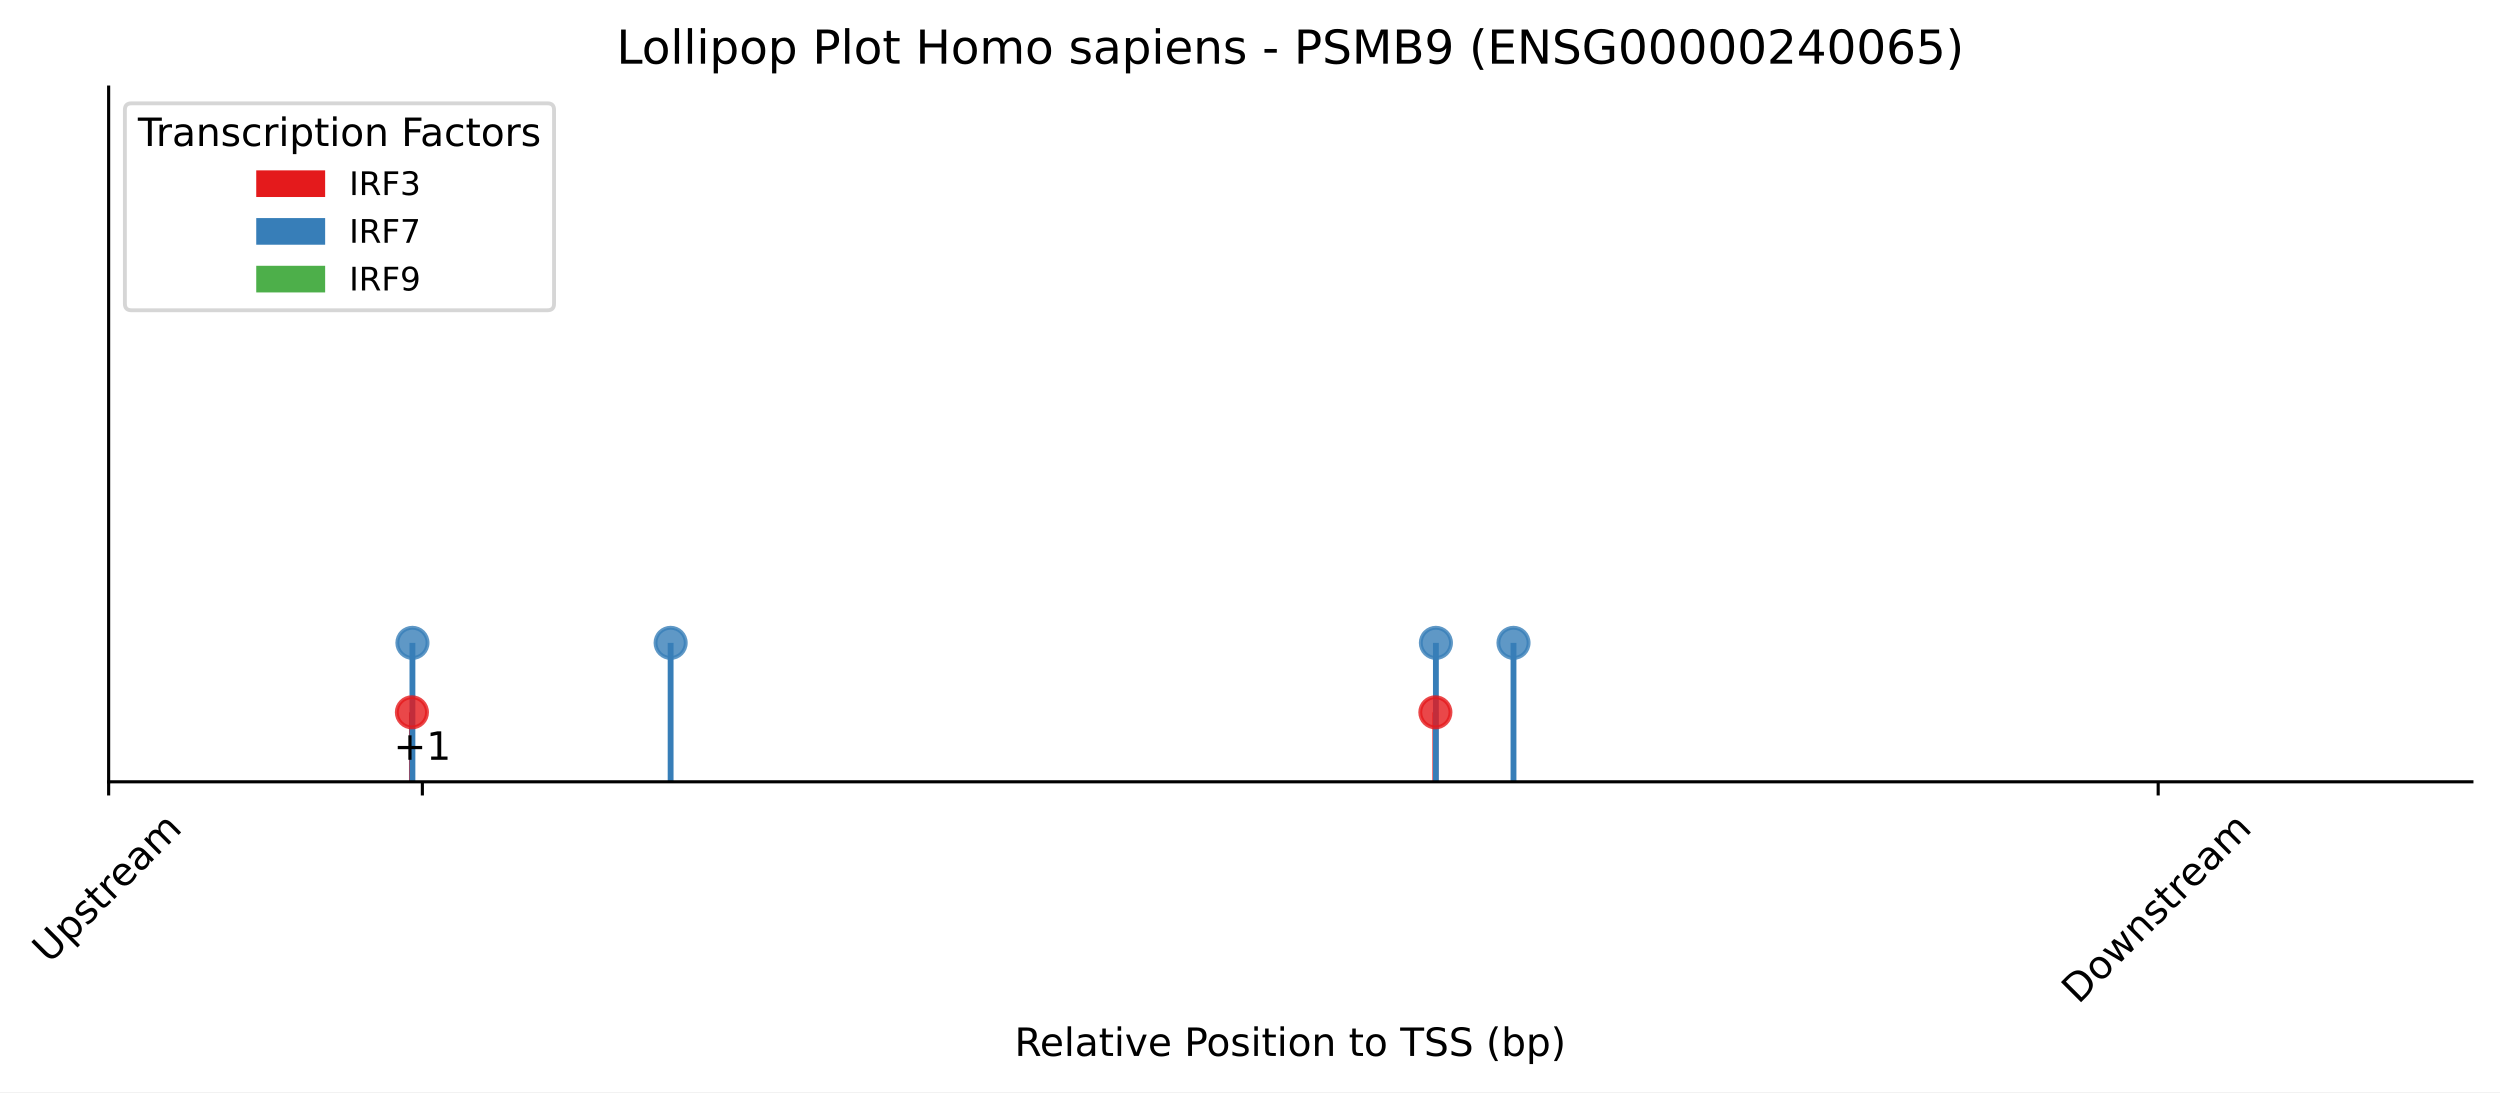
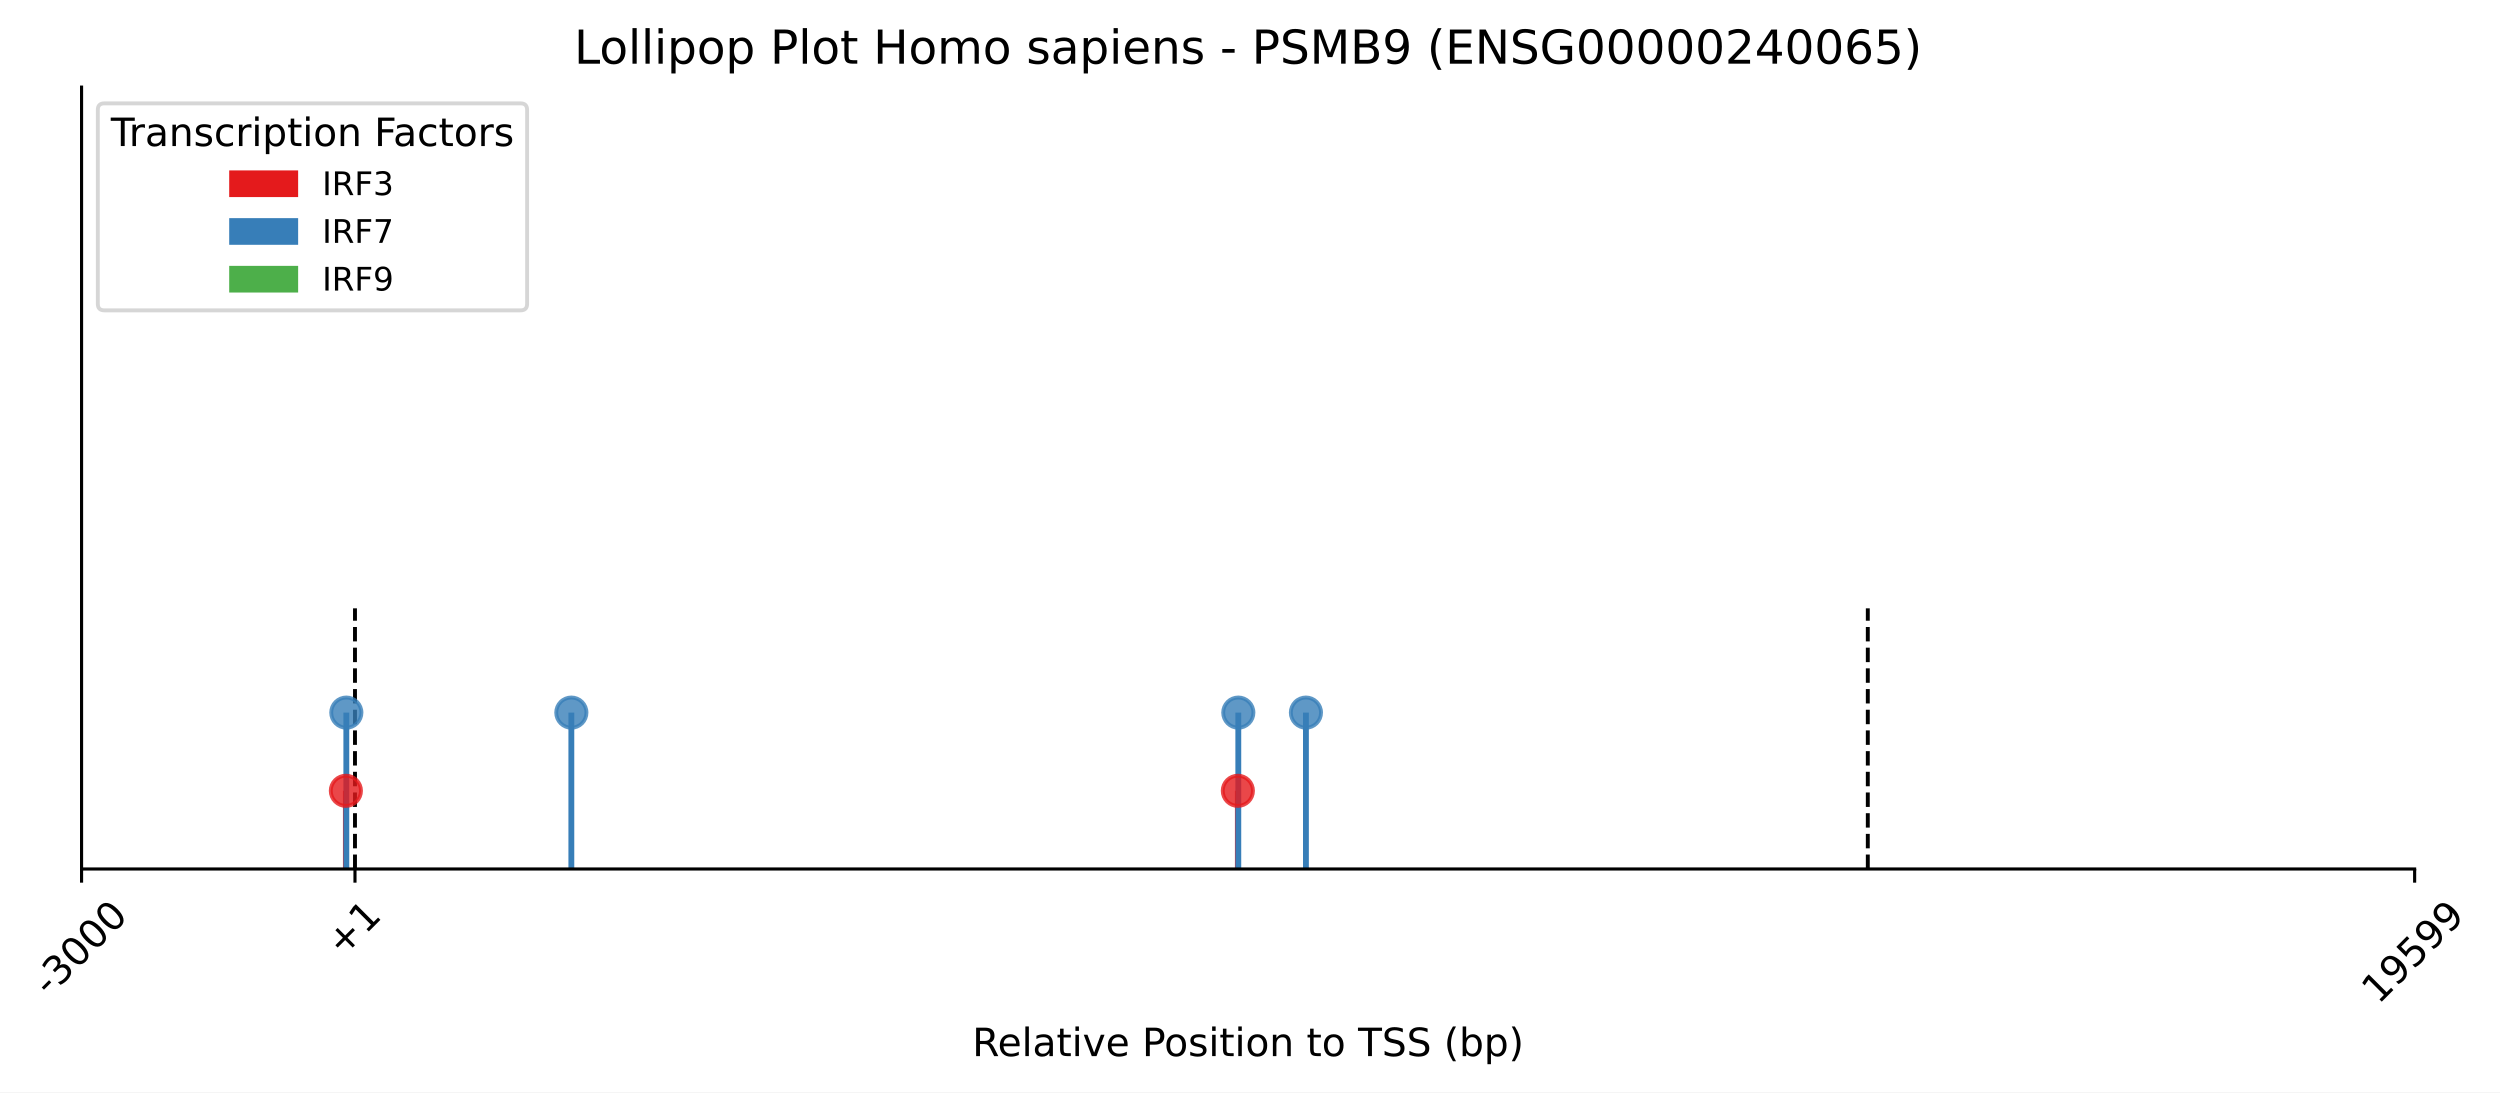
- <svg xmlns="http://www.w3.org/2000/svg" xmlns:xlink="http://www.w3.org/1999/xlink" width="640.663pt" height="279.88pt" viewBox="0 0 640.663 279.88" version="1.1">
+ <svg xmlns="http://www.w3.org/2000/svg" xmlns:xlink="http://www.w3.org/1999/xlink" width="640.463pt" height="279.838pt" viewBox="0 0 640.463 279.838" version="1.1">
  <defs>
    <style type="text/css">*{stroke-linejoin: round; stroke-linecap: butt}</style>
  </defs>
  <g id="figure_1">
    <g id="patch_1">
-       <path d="M -0 279.88  L 640.663 279.88  L 640.663 0  L -0 0  z " style="fill: #ffffff" />
+       <path d="M -0 279.838  L 640.463 279.838  L 640.463 0  L -0 0  z " style="fill: #ffffff" />
    </g>
    <g id="axes_1">
      <g id="patch_2">
-         <path d="M 27.841 200.348  L 633.463 200.348  L 633.463 22.318  L 27.841 22.318  z " style="fill: #ffffff" />
+         <path d="M 20.895 222.622  L 618.594 222.622  L 618.594 22.318  L 20.895 22.318  z " style="fill: #ffffff" />
      </g>
      <g id="matplotlib.axis_1">
        <g id="xtick_1">
          <g id="line2d_1">
            <defs>
-               <path id="m137105f781" d="M 0 0  L 0 3.5  " style="stroke: #000000; stroke-width: 0.8" />
+               <path id="m976f45b467" d="M 0 0  L 0 3.5  " style="stroke: #000000; stroke-width: 0.8" />
            </defs>
            <g>
-               <use xlink:href="#m137105f781" x="27.841" y="200.348" style="stroke: #000000; stroke-width: 0.8" />
+               <use xlink:href="#m976f45b467" x="20.895" y="222.622" style="stroke: #000000; stroke-width: 0.8" />
            </g>
          </g>
          <g id="text_1">
-             <g transform="translate(12.57291 247.1605) rotate(-45) scale(0.1 -0.1)">
+             <g transform="translate(12.57291 255.542) rotate(-45) scale(0.1 -0.1)">
              <defs>
-                 <path id="DejaVuSans-55" d="M 556 4666  L 1191 4666  L 1191 1831  Q 1191 1081 1462 751  Q 1734 422 2344 422  Q 2950 422 3222 751  Q 3494 1081 3494 1831  L 3494 4666  L 4128 4666  L 4128 1753  Q 4128 841 3676 375  Q 3225 -91 2344 -91  Q 1459 -91 1007 375  Q 556 841 556 1753  L 556 4666  z " transform="scale(0.015625)" />
-                 <path id="DejaVuSans-70" d="M 1159 525  L 1159 -1331  L 581 -1331  L 581 3500  L 1159 3500  L 1159 2969  Q 1341 3281 1617 3432  Q 1894 3584 2278 3584  Q 2916 3584 3314 3078  Q 3713 2572 3713 1747  Q 3713 922 3314 415  Q 2916 -91 2278 -91  Q 1894 -91 1617 61  Q 1341 213 1159 525  z M 3116 1747  Q 3116 2381 2855 2742  Q 2594 3103 2138 3103  Q 1681 3103 1420 2742  Q 1159 2381 1159 1747  Q 1159 1113 1420 752  Q 1681 391 2138 391  Q 2594 391 2855 752  Q 3116 1113 3116 1747  z " transform="scale(0.015625)" />
-                 <path id="DejaVuSans-73" d="M 2834 3397  L 2834 2853  Q 2591 2978 2328 3040  Q 2066 3103 1784 3103  Q 1356 3103 1142 2972  Q 928 2841 928 2578  Q 928 2378 1081 2264  Q 1234 2150 1697 2047  L 1894 2003  Q 2506 1872 2764 1633  Q 3022 1394 3022 966  Q 3022 478 2636 193  Q 2250 -91 1575 -91  Q 1294 -91 989 -36  Q 684 19 347 128  L 347 722  Q 666 556 975 473  Q 1284 391 1588 391  Q 1994 391 2212 530  Q 2431 669 2431 922  Q 2431 1156 2273 1281  Q 2116 1406 1581 1522  L 1381 1569  Q 847 1681 609 1914  Q 372 2147 372 2553  Q 372 3047 722 3315  Q 1072 3584 1716 3584  Q 2034 3584 2315 3537  Q 2597 3491 2834 3397  z " transform="scale(0.015625)" />
-                 <path id="DejaVuSans-74" d="M 1172 4494  L 1172 3500  L 2356 3500  L 2356 3053  L 1172 3053  L 1172 1153  Q 1172 725 1289 603  Q 1406 481 1766 481  L 2356 481  L 2356 0  L 1766 0  Q 1100 0 847 248  Q 594 497 594 1153  L 594 3053  L 172 3053  L 172 3500  L 594 3500  L 594 4494  L 1172 4494  z " transform="scale(0.015625)" />
-                 <path id="DejaVuSans-72" d="M 2631 2963  Q 2534 3019 2420 3045  Q 2306 3072 2169 3072  Q 1681 3072 1420 2755  Q 1159 2438 1159 1844  L 1159 0  L 581 0  L 581 3500  L 1159 3500  L 1159 2956  Q 1341 3275 1631 3429  Q 1922 3584 2338 3584  Q 2397 3584 2469 3576  Q 2541 3569 2628 3553  L 2631 2963  z " transform="scale(0.015625)" />
-                 <path id="DejaVuSans-65" d="M 3597 1894  L 3597 1613  L 953 1613  Q 991 1019 1311 708  Q 1631 397 2203 397  Q 2534 397 2845 478  Q 3156 559 3463 722  L 3463 178  Q 3153 47 2828 -22  Q 2503 -91 2169 -91  Q 1331 -91 842 396  Q 353 884 353 1716  Q 353 2575 817 3079  Q 1281 3584 2069 3584  Q 2775 3584 3186 3129  Q 3597 2675 3597 1894  z M 3022 2063  Q 3016 2534 2758 2815  Q 2500 3097 2075 3097  Q 1594 3097 1305 2825  Q 1016 2553 972 2059  L 3022 2063  z " transform="scale(0.015625)" />
-                 <path id="DejaVuSans-61" d="M 2194 1759  Q 1497 1759 1228 1600  Q 959 1441 959 1056  Q 959 750 1161 570  Q 1363 391 1709 391  Q 2188 391 2477 730  Q 2766 1069 2766 1631  L 2766 1759  L 2194 1759  z M 3341 1997  L 3341 0  L 2766 0  L 2766 531  Q 2569 213 2275 61  Q 1981 -91 1556 -91  Q 1019 -91 701 211  Q 384 513 384 1019  Q 384 1609 779 1909  Q 1175 2209 1959 2209  L 2766 2209  L 2766 2266  Q 2766 2663 2505 2880  Q 2244 3097 1772 3097  Q 1472 3097 1187 3025  Q 903 2953 641 2809  L 641 3341  Q 956 3463 1253 3523  Q 1550 3584 1831 3584  Q 2591 3584 2966 3190  Q 3341 2797 3341 1997  z " transform="scale(0.015625)" />
-                 <path id="DejaVuSans-6d" d="M 3328 2828  Q 3544 3216 3844 3400  Q 4144 3584 4550 3584  Q 5097 3584 5394 3201  Q 5691 2819 5691 2113  L 5691 0  L 5113 0  L 5113 2094  Q 5113 2597 4934 2840  Q 4756 3084 4391 3084  Q 3944 3084 3684 2787  Q 3425 2491 3425 1978  L 3425 0  L 2847 0  L 2847 2094  Q 2847 2600 2669 2842  Q 2491 3084 2119 3084  Q 1678 3084 1418 2786  Q 1159 2488 1159 1978  L 1159 0  L 581 0  L 581 3500  L 1159 3500  L 1159 2956  Q 1356 3278 1631 3431  Q 1906 3584 2284 3584  Q 2666 3584 2933 3390  Q 3200 3197 3328 2828  z " transform="scale(0.015625)" />
+                 <path id="DejaVuSans-2d" d="M 313 2009  L 1997 2009  L 1997 1497  L 313 1497  L 313 2009  z " transform="scale(0.015625)" />
+                 <path id="DejaVuSans-33" d="M 2597 2516  Q 3050 2419 3304 2112  Q 3559 1806 3559 1356  Q 3559 666 3084 287  Q 2609 -91 1734 -91  Q 1441 -91 1130 -33  Q 819 25 488 141  L 488 750  Q 750 597 1062 519  Q 1375 441 1716 441  Q 2309 441 2620 675  Q 2931 909 2931 1356  Q 2931 1769 2642 2001  Q 2353 2234 1838 2234  L 1294 2234  L 1294 2753  L 1863 2753  Q 2328 2753 2575 2939  Q 2822 3125 2822 3475  Q 2822 3834 2567 4026  Q 2313 4219 1838 4219  Q 1578 4219 1281 4162  Q 984 4106 628 3988  L 628 4550  Q 988 4650 1302 4700  Q 1616 4750 1894 4750  Q 2613 4750 3031 4423  Q 3450 4097 3450 3541  Q 3450 3153 3228 2886  Q 3006 2619 2597 2516  z " transform="scale(0.015625)" />
+                 <path id="DejaVuSans-30" d="M 2034 4250  Q 1547 4250 1301 3770  Q 1056 3291 1056 2328  Q 1056 1369 1301 889  Q 1547 409 2034 409  Q 2525 409 2770 889  Q 3016 1369 3016 2328  Q 3016 3291 2770 3770  Q 2525 4250 2034 4250  z M 2034 4750  Q 2819 4750 3233 4129  Q 3647 3509 3647 2328  Q 3647 1150 3233 529  Q 2819 -91 2034 -91  Q 1250 -91 836 529  Q 422 1150 422 2328  Q 422 3509 836 4129  Q 1250 4750 2034 4750  z " transform="scale(0.015625)" />
              </defs>
-               <use xlink:href="#DejaVuSans-55" />
-               <use xlink:href="#DejaVuSans-70" x="73.193" />
-               <use xlink:href="#DejaVuSans-73" x="136.67" />
-               <use xlink:href="#DejaVuSans-74" x="188.77" />
-               <use xlink:href="#DejaVuSans-72" x="227.979" />
-               <use xlink:href="#DejaVuSans-65" x="266.842" />
-               <use xlink:href="#DejaVuSans-61" x="328.365" />
-               <use xlink:href="#DejaVuSans-6d" x="389.645" />
+               <use xlink:href="#DejaVuSans-2d" />
+               <use xlink:href="#DejaVuSans-33" x="36.084" />
+               <use xlink:href="#DejaVuSans-30" x="99.707" />
+               <use xlink:href="#DejaVuSans-30" x="163.33" />
+               <use xlink:href="#DejaVuSans-30" x="226.953" />
            </g>
          </g>
        </g>
        <g id="xtick_2">
          <g id="line2d_2">
            <g>
-               <use xlink:href="#m137105f781" x="108.237" y="200.348" style="stroke: #000000; stroke-width: 0.8" />
+               <use xlink:href="#m976f45b467" x="90.941" y="222.622" style="stroke: #000000; stroke-width: 0.8" />
+             </g>
+           </g>
+           <g id="text_2">
+             <g transform="translate(87.67978 245.4193) rotate(-45) scale(0.1 -0.1)">
+               <defs>
+                 <path id="DejaVuSans-2b" d="M 2944 4013  L 2944 2272  L 4684 2272  L 4684 1741  L 2944 1741  L 2944 0  L 2419 0  L 2419 1741  L 678 1741  L 678 2272  L 2419 2272  L 2419 4013  L 2944 4013  z " transform="scale(0.015625)" />
+                 <path id="DejaVuSans-31" d="M 794 531  L 1825 531  L 1825 4091  L 703 3866  L 703 4441  L 1819 4666  L 2450 4666  L 2450 531  L 3481 531  L 3481 0  L 794 0  L 794 531  z " transform="scale(0.015625)" />
+               </defs>
+               <use xlink:href="#DejaVuSans-2b" />
+               <use xlink:href="#DejaVuSans-31" x="83.789" />
            </g>
          </g>
        </g>
        <g id="xtick_3">
          <g id="line2d_3">
            <g>
-               <use xlink:href="#m137105f781" x="553.067" y="200.348" style="stroke: #000000; stroke-width: 0.8" />
-             </g>
-           </g>
-           <g id="text_2">
-             <g transform="translate(532.6131 257.5318) rotate(-45) scale(0.1 -0.1)">
+               <use xlink:href="#m976f45b467" x="618.594" y="222.622" style="stroke: #000000; stroke-width: 0.8" />
+             </g>
+           </g>
+           <g id="text_3">
+             <g transform="translate(609.2975 257.4898) rotate(-45) scale(0.1 -0.1)">
              <defs>
-                 <path id="DejaVuSans-44" d="M 1259 4147  L 1259 519  L 2022 519  Q 2988 519 3436 956  Q 3884 1394 3884 2338  Q 3884 3275 3436 3711  Q 2988 4147 2022 4147  L 1259 4147  z M 628 4666  L 1925 4666  Q 3281 4666 3915 4102  Q 4550 3538 4550 2338  Q 4550 1131 3912 565  Q 3275 0 1925 0  L 628 0  L 628 4666  z " transform="scale(0.015625)" />
-                 <path id="DejaVuSans-6f" d="M 1959 3097  Q 1497 3097 1228 2736  Q 959 2375 959 1747  Q 959 1119 1226 758  Q 1494 397 1959 397  Q 2419 397 2687 759  Q 2956 1122 2956 1747  Q 2956 2369 2687 2733  Q 2419 3097 1959 3097  z M 1959 3584  Q 2709 3584 3137 3096  Q 3566 2609 3566 1747  Q 3566 888 3137 398  Q 2709 -91 1959 -91  Q 1206 -91 779 398  Q 353 888 353 1747  Q 353 2609 779 3096  Q 1206 3584 1959 3584  z " transform="scale(0.015625)" />
-                 <path id="DejaVuSans-77" d="M 269 3500  L 844 3500  L 1563 769  L 2278 3500  L 2956 3500  L 3675 769  L 4391 3500  L 4966 3500  L 4050 0  L 3372 0  L 2619 2869  L 1863 0  L 1184 0  L 269 3500  z " transform="scale(0.015625)" />
-                 <path id="DejaVuSans-6e" d="M 3513 2113  L 3513 0  L 2938 0  L 2938 2094  Q 2938 2591 2744 2837  Q 2550 3084 2163 3084  Q 1697 3084 1428 2787  Q 1159 2491 1159 1978  L 1159 0  L 581 0  L 581 3500  L 1159 3500  L 1159 2956  Q 1366 3272 1645 3428  Q 1925 3584 2291 3584  Q 2894 3584 3203 3211  Q 3513 2838 3513 2113  z " transform="scale(0.015625)" />
+                 <path id="DejaVuSans-39" d="M 703 97  L 703 672  Q 941 559 1184 500  Q 1428 441 1663 441  Q 2288 441 2617 861  Q 2947 1281 2994 2138  Q 2813 1869 2534 1725  Q 2256 1581 1919 1581  Q 1219 1581 811 2004  Q 403 2428 403 3163  Q 403 3881 828 4315  Q 1253 4750 1959 4750  Q 2769 4750 3195 4129  Q 3622 3509 3622 2328  Q 3622 1225 3098 567  Q 2575 -91 1691 -91  Q 1453 -91 1209 -44  Q 966 3 703 97  z M 1959 2075  Q 2384 2075 2632 2365  Q 2881 2656 2881 3163  Q 2881 3666 2632 3958  Q 2384 4250 1959 4250  Q 1534 4250 1286 3958  Q 1038 3666 1038 3163  Q 1038 2656 1286 2365  Q 1534 2075 1959 2075  z " transform="scale(0.015625)" />
+                 <path id="DejaVuSans-35" d="M 691 4666  L 3169 4666  L 3169 4134  L 1269 4134  L 1269 2991  Q 1406 3038 1543 3061  Q 1681 3084 1819 3084  Q 2600 3084 3056 2656  Q 3513 2228 3513 1497  Q 3513 744 3044 326  Q 2575 -91 1722 -91  Q 1428 -91 1123 -41  Q 819 9 494 109  L 494 744  Q 775 591 1075 516  Q 1375 441 1709 441  Q 2250 441 2565 725  Q 2881 1009 2881 1497  Q 2881 1984 2565 2268  Q 2250 2553 1709 2553  Q 1456 2553 1204 2497  Q 953 2441 691 2322  L 691 4666  z " transform="scale(0.015625)" />
              </defs>
-               <use xlink:href="#DejaVuSans-44" />
-               <use xlink:href="#DejaVuSans-6f" x="77.002" />
-               <use xlink:href="#DejaVuSans-77" x="138.184" />
-               <use xlink:href="#DejaVuSans-6e" x="219.971" />
-               <use xlink:href="#DejaVuSans-73" x="283.35" />
-               <use xlink:href="#DejaVuSans-74" x="335.449" />
-               <use xlink:href="#DejaVuSans-72" x="374.658" />
-               <use xlink:href="#DejaVuSans-65" x="413.521" />
-               <use xlink:href="#DejaVuSans-61" x="475.045" />
-               <use xlink:href="#DejaVuSans-6d" x="536.324" />
-             </g>
-           </g>
-         </g>
-         <g id="text_3">
-           <g transform="translate(259.996 270.6008) scale(0.1 -0.1)">
+               <use xlink:href="#DejaVuSans-31" />
+               <use xlink:href="#DejaVuSans-39" x="63.623" />
+               <use xlink:href="#DejaVuSans-35" x="127.246" />
+               <use xlink:href="#DejaVuSans-39" x="190.869" />
+               <use xlink:href="#DejaVuSans-39" x="254.492" />
+             </g>
+           </g>
+         </g>
+         <g id="text_4">
+           <g transform="translate(249.0882 270.5588) scale(0.1 -0.1)">
            <defs>
              <path id="DejaVuSans-52" d="M 2841 2188  Q 3044 2119 3236 1894  Q 3428 1669 3622 1275  L 4263 0  L 3584 0  L 2988 1197  Q 2756 1666 2539 1819  Q 2322 1972 1947 1972  L 1259 1972  L 1259 0  L 628 0  L 628 4666  L 2053 4666  Q 2853 4666 3247 4331  Q 3641 3997 3641 3322  Q 3641 2881 3436 2590  Q 3231 2300 2841 2188  z M 1259 4147  L 1259 2491  L 2053 2491  Q 2509 2491 2742 2702  Q 2975 2913 2975 3322  Q 2975 3731 2742 3939  Q 2509 4147 2053 4147  L 1259 4147  z " transform="scale(0.015625)" />
+               <path id="DejaVuSans-65" d="M 3597 1894  L 3597 1613  L 953 1613  Q 991 1019 1311 708  Q 1631 397 2203 397  Q 2534 397 2845 478  Q 3156 559 3463 722  L 3463 178  Q 3153 47 2828 -22  Q 2503 -91 2169 -91  Q 1331 -91 842 396  Q 353 884 353 1716  Q 353 2575 817 3079  Q 1281 3584 2069 3584  Q 2775 3584 3186 3129  Q 3597 2675 3597 1894  z M 3022 2063  Q 3016 2534 2758 2815  Q 2500 3097 2075 3097  Q 1594 3097 1305 2825  Q 1016 2553 972 2059  L 3022 2063  z " transform="scale(0.015625)" />
              <path id="DejaVuSans-6c" d="M 603 4863  L 1178 4863  L 1178 0  L 603 0  L 603 4863  z " transform="scale(0.015625)" />
+               <path id="DejaVuSans-61" d="M 2194 1759  Q 1497 1759 1228 1600  Q 959 1441 959 1056  Q 959 750 1161 570  Q 1363 391 1709 391  Q 2188 391 2477 730  Q 2766 1069 2766 1631  L 2766 1759  L 2194 1759  z M 3341 1997  L 3341 0  L 2766 0  L 2766 531  Q 2569 213 2275 61  Q 1981 -91 1556 -91  Q 1019 -91 701 211  Q 384 513 384 1019  Q 384 1609 779 1909  Q 1175 2209 1959 2209  L 2766 2209  L 2766 2266  Q 2766 2663 2505 2880  Q 2244 3097 1772 3097  Q 1472 3097 1187 3025  Q 903 2953 641 2809  L 641 3341  Q 956 3463 1253 3523  Q 1550 3584 1831 3584  Q 2591 3584 2966 3190  Q 3341 2797 3341 1997  z " transform="scale(0.015625)" />
+               <path id="DejaVuSans-74" d="M 1172 4494  L 1172 3500  L 2356 3500  L 2356 3053  L 1172 3053  L 1172 1153  Q 1172 725 1289 603  Q 1406 481 1766 481  L 2356 481  L 2356 0  L 1766 0  Q 1100 0 847 248  Q 594 497 594 1153  L 594 3053  L 172 3053  L 172 3500  L 594 3500  L 594 4494  L 1172 4494  z " transform="scale(0.015625)" />
              <path id="DejaVuSans-69" d="M 603 3500  L 1178 3500  L 1178 0  L 603 0  L 603 3500  z M 603 4863  L 1178 4863  L 1178 4134  L 603 4134  L 603 4863  z " transform="scale(0.015625)" />
              <path id="DejaVuSans-76" d="M 191 3500  L 800 3500  L 1894 563  L 2988 3500  L 3597 3500  L 2284 0  L 1503 0  L 191 3500  z " transform="scale(0.015625)" />
              <path id="DejaVuSans-20" transform="scale(0.015625)" />
              <path id="DejaVuSans-50" d="M 1259 4147  L 1259 2394  L 2053 2394  Q 2494 2394 2734 2622  Q 2975 2850 2975 3272  Q 2975 3691 2734 3919  Q 2494 4147 2053 4147  L 1259 4147  z M 628 4666  L 2053 4666  Q 2838 4666 3239 4311  Q 3641 3956 3641 3272  Q 3641 2581 3239 2228  Q 2838 1875 2053 1875  L 1259 1875  L 1259 0  L 628 0  L 628 4666  z " transform="scale(0.015625)" />
+               <path id="DejaVuSans-6f" d="M 1959 3097  Q 1497 3097 1228 2736  Q 959 2375 959 1747  Q 959 1119 1226 758  Q 1494 397 1959 397  Q 2419 397 2687 759  Q 2956 1122 2956 1747  Q 2956 2369 2687 2733  Q 2419 3097 1959 3097  z M 1959 3584  Q 2709 3584 3137 3096  Q 3566 2609 3566 1747  Q 3566 888 3137 398  Q 2709 -91 1959 -91  Q 1206 -91 779 398  Q 353 888 353 1747  Q 353 2609 779 3096  Q 1206 3584 1959 3584  z " transform="scale(0.015625)" />
+               <path id="DejaVuSans-73" d="M 2834 3397  L 2834 2853  Q 2591 2978 2328 3040  Q 2066 3103 1784 3103  Q 1356 3103 1142 2972  Q 928 2841 928 2578  Q 928 2378 1081 2264  Q 1234 2150 1697 2047  L 1894 2003  Q 2506 1872 2764 1633  Q 3022 1394 3022 966  Q 3022 478 2636 193  Q 2250 -91 1575 -91  Q 1294 -91 989 -36  Q 684 19 347 128  L 347 722  Q 666 556 975 473  Q 1284 391 1588 391  Q 1994 391 2212 530  Q 2431 669 2431 922  Q 2431 1156 2273 1281  Q 2116 1406 1581 1522  L 1381 1569  Q 847 1681 609 1914  Q 372 2147 372 2553  Q 372 3047 722 3315  Q 1072 3584 1716 3584  Q 2034 3584 2315 3537  Q 2597 3491 2834 3397  z " transform="scale(0.015625)" />
+               <path id="DejaVuSans-6e" d="M 3513 2113  L 3513 0  L 2938 0  L 2938 2094  Q 2938 2591 2744 2837  Q 2550 3084 2163 3084  Q 1697 3084 1428 2787  Q 1159 2491 1159 1978  L 1159 0  L 581 0  L 581 3500  L 1159 3500  L 1159 2956  Q 1366 3272 1645 3428  Q 1925 3584 2291 3584  Q 2894 3584 3203 3211  Q 3513 2838 3513 2113  z " transform="scale(0.015625)" />
              <path id="DejaVuSans-54" d="M -19 4666  L 3928 4666  L 3928 4134  L 2272 4134  L 2272 0  L 1638 0  L 1638 4134  L -19 4134  L -19 4666  z " transform="scale(0.015625)" />
              <path id="DejaVuSans-53" d="M 3425 4513  L 3425 3897  Q 3066 4069 2747 4153  Q 2428 4238 2131 4238  Q 1616 4238 1336 4038  Q 1056 3838 1056 3469  Q 1056 3159 1242 3001  Q 1428 2844 1947 2747  L 2328 2669  Q 3034 2534 3370 2195  Q 3706 1856 3706 1288  Q 3706 609 3251 259  Q 2797 -91 1919 -91  Q 1588 -91 1214 -16  Q 841 59 441 206  L 441 856  Q 825 641 1194 531  Q 1563 422 1919 422  Q 2459 422 2753 634  Q 3047 847 3047 1241  Q 3047 1584 2836 1778  Q 2625 1972 2144 2069  L 1759 2144  Q 1053 2284 737 2584  Q 422 2884 422 3419  Q 422 4038 858 4394  Q 1294 4750 2059 4750  Q 2388 4750 2728 4690  Q 3069 4631 3425 4513  z " transform="scale(0.015625)" />
              <path id="DejaVuSans-28" d="M 1984 4856  Q 1566 4138 1362 3434  Q 1159 2731 1159 2009  Q 1159 1288 1364 580  Q 1569 -128 1984 -844  L 1484 -844  Q 1016 -109 783 600  Q 550 1309 550 2009  Q 550 2706 781 3412  Q 1013 4119 1484 4856  L 1984 4856  z " transform="scale(0.015625)" />
              <path id="DejaVuSans-62" d="M 3116 1747  Q 3116 2381 2855 2742  Q 2594 3103 2138 3103  Q 1681 3103 1420 2742  Q 1159 2381 1159 1747  Q 1159 1113 1420 752  Q 1681 391 2138 391  Q 2594 391 2855 752  Q 3116 1113 3116 1747  z M 1159 2969  Q 1341 3281 1617 3432  Q 1894 3584 2278 3584  Q 2916 3584 3314 3078  Q 3713 2572 3713 1747  Q 3713 922 3314 415  Q 2916 -91 2278 -91  Q 1894 -91 1617 61  Q 1341 213 1159 525  L 1159 0  L 581 0  L 581 4863  L 1159 4863  L 1159 2969  z " transform="scale(0.015625)" />
+               <path id="DejaVuSans-70" d="M 1159 525  L 1159 -1331  L 581 -1331  L 581 3500  L 1159 3500  L 1159 2969  Q 1341 3281 1617 3432  Q 1894 3584 2278 3584  Q 2916 3584 3314 3078  Q 3713 2572 3713 1747  Q 3713 922 3314 415  Q 2916 -91 2278 -91  Q 1894 -91 1617 61  Q 1341 213 1159 525  z M 3116 1747  Q 3116 2381 2855 2742  Q 2594 3103 2138 3103  Q 1681 3103 1420 2742  Q 1159 2381 1159 1747  Q 1159 1113 1420 752  Q 1681 391 2138 391  Q 2594 391 2855 752  Q 3116 1113 3116 1747  z " transform="scale(0.015625)" />
              <path id="DejaVuSans-29" d="M 513 4856  L 1013 4856  Q 1481 4119 1714 3412  Q 1947 2706 1947 2009  Q 1947 1309 1714 600  Q 1481 -109 1013 -844  L 513 -844  Q 928 -128 1133 580  Q 1338 1288 1338 2009  Q 1338 2731 1133 3434  Q 928 4138 513 4856  z " transform="scale(0.015625)" />
            </defs>
            <use xlink:href="#DejaVuSans-52" />
            <use xlink:href="#DejaVuSans-65" x="64.982" />
            <use xlink:href="#DejaVuSans-6c" x="126.506" />
            <use xlink:href="#DejaVuSans-61" x="154.289" />
            <use xlink:href="#DejaVuSans-74" x="215.568" />
            <use xlink:href="#DejaVuSans-69" x="254.777" />
            <use xlink:href="#DejaVuSans-76" x="282.561" />
            <use xlink:href="#DejaVuSans-65" x="341.74" />
            <use xlink:href="#DejaVuSans-20" x="403.264" />
            <use xlink:href="#DejaVuSans-50" x="435.051" />
            <use xlink:href="#DejaVuSans-6f" x="491.729" />
            <use xlink:href="#DejaVuSans-73" x="552.91" />
            <use xlink:href="#DejaVuSans-69" x="605.01" />
            <use xlink:href="#DejaVuSans-74" x="632.793" />
            <use xlink:href="#DejaVuSans-69" x="672.002" />
            <use xlink:href="#DejaVuSans-6f" x="699.785" />
            <use xlink:href="#DejaVuSans-6e" x="760.967" />
            <use xlink:href="#DejaVuSans-20" x="824.346" />
            <use xlink:href="#DejaVuSans-74" x="856.133" />
            <use xlink:href="#DejaVuSans-6f" x="895.342" />
            <use xlink:href="#DejaVuSans-20" x="956.523" />
            <use xlink:href="#DejaVuSans-54" x="988.311" />
            <use xlink:href="#DejaVuSans-53" x="1049.395" />
            <use xlink:href="#DejaVuSans-53" x="1112.871" />
            <use xlink:href="#DejaVuSans-20" x="1176.348" />
            <use xlink:href="#DejaVuSans-28" x="1208.135" />
            <use xlink:href="#DejaVuSans-62" x="1247.148" />
            <use xlink:href="#DejaVuSans-70" x="1310.625" />
            <use xlink:href="#DejaVuSans-29" x="1374.102" />
          </g>
        </g>
      </g>
      <g id="matplotlib.axis_2" />
      <g id="LineCollection_1">
-         <path d="M 105.557 200.348  L 105.557 182.545  " clip-path="url(#pd12728caeb)" style="fill: none; stroke: #e41a1c; stroke-width: 1.5" />
+         <path d="M 88.606 222.622  L 88.606 202.592  " clip-path="url(#p6356877115)" style="fill: none; stroke: #e41a1c; stroke-width: 1.5" />
      </g>
      <g id="LineCollection_2">
-         <path d="M 367.835 200.348  L 367.835 182.545  " clip-path="url(#pd12728caeb)" style="fill: none; stroke: #e41a1c; stroke-width: 1.5" />
+         <path d="M 317.118 222.622  L 317.118 202.592  " clip-path="url(#p6356877115)" style="fill: none; stroke: #e41a1c; stroke-width: 1.5" />
      </g>
      <g id="LineCollection_3">
-         <path d="M 105.691 200.348  L 105.691 164.742  " clip-path="url(#pd12728caeb)" style="fill: none; stroke: #377eb8; stroke-width: 1.5" />
+         <path d="M 88.723 222.622  L 88.723 182.561  " clip-path="url(#p6356877115)" style="fill: none; stroke: #377eb8; stroke-width: 1.5" />
      </g>
      <g id="LineCollection_4">
-         <path d="M 367.969 200.348  L 367.969 164.742  " clip-path="url(#pd12728caeb)" style="fill: none; stroke: #377eb8; stroke-width: 1.5" />
+         <path d="M 317.235 222.622  L 317.235 182.561  " clip-path="url(#p6356877115)" style="fill: none; stroke: #377eb8; stroke-width: 1.5" />
      </g>
      <g id="LineCollection_5">
-         <path d="M 171.857 200.348  L 171.857 164.742  " clip-path="url(#pd12728caeb)" style="fill: none; stroke: #377eb8; stroke-width: 1.5" />
+         <path d="M 146.37 222.622  L 146.37 182.561  " clip-path="url(#p6356877115)" style="fill: none; stroke: #377eb8; stroke-width: 1.5" />
      </g>
      <g id="LineCollection_6">
-         <path d="M 387.854 200.348  L 387.854 164.742  " clip-path="url(#pd12728caeb)" style="fill: none; stroke: #377eb8; stroke-width: 1.5" />
+         <path d="M 334.559 222.622  L 334.559 182.561  " clip-path="url(#p6356877115)" style="fill: none; stroke: #377eb8; stroke-width: 1.5" />
+       </g>
+       <g id="line2d_4">
+         <path d="M 90.941 222.622  L 90.941 155.854  " clip-path="url(#p6356877115)" style="fill: none; stroke-dasharray: 3.7,1.6; stroke-dashoffset: 0; stroke: #000000" />
+       </g>
+       <g id="line2d_5">
+         <path d="M 478.503 222.622  L 478.503 155.854  " clip-path="url(#p6356877115)" style="fill: none; stroke-dasharray: 3.7,1.6; stroke-dashoffset: 0; stroke: #000000" />
      </g>
      <g id="patch_3">
-         <path d="M 27.841 200.348  L 27.841 22.318  " style="fill: none; stroke: #000000; stroke-width: 0.8; stroke-linejoin: miter; stroke-linecap: square" />
+         <path d="M 20.895 222.622  L 20.895 22.318  " style="fill: none; stroke: #000000; stroke-width: 0.8; stroke-linejoin: miter; stroke-linecap: square" />
      </g>
      <g id="patch_4">
-         <path d="M 27.841 200.348  L 633.463 200.348  " style="fill: none; stroke: #000000; stroke-width: 0.8; stroke-linejoin: miter; stroke-linecap: square" />
+         <path d="M 20.895 222.622  L 618.594 222.622  " style="fill: none; stroke: #000000; stroke-width: 0.8; stroke-linejoin: miter; stroke-linecap: square" />
      </g>
      <g id="PathCollection_1">
        <defs>
-           <path id="C0_0_5dbd879324" d="M 0 3.873  C 1.027 3.873 2.012 3.465 2.739 2.739  C 3.465 2.012 3.873 1.027 3.873 -0  C 3.873 -1.027 3.465 -2.012 2.739 -2.739  C 2.012 -3.465 1.027 -3.873 0 -3.873  C -1.027 -3.873 -2.012 -3.465 -2.739 -2.739  C -3.465 -2.012 -3.873 -1.027 -3.873 0  C -3.873 1.027 -3.465 2.012 -2.739 2.739  C -2.012 3.465 -1.027 3.873 0 3.873  z " />
+           <path id="C0_0_71ca27f4d2" d="M 0 3.873  C 1.027 3.873 2.012 3.465 2.739 2.739  C 3.465 2.012 3.873 1.027 3.873 -0  C 3.873 -1.027 3.465 -2.012 2.739 -2.739  C 2.012 -3.465 1.027 -3.873 0 -3.873  C -1.027 -3.873 -2.012 -3.465 -2.739 -2.739  C -3.465 -2.012 -3.873 -1.027 -3.873 0  C -3.873 1.027 -3.465 2.012 -2.739 2.739  C -2.012 3.465 -1.027 3.873 0 3.873  z " />
        </defs>
-         <g clip-path="url(#pd12728caeb)">
-           <use xlink:href="#C0_0_5dbd879324" x="105.557" y="182.545" style="fill: #e41a1c; fill-opacity: 0.8; stroke: #e41a1c; stroke-opacity: 0.8" />
-         </g>
-         <g clip-path="url(#pd12728caeb)">
-           <use xlink:href="#C0_0_5dbd879324" x="367.835" y="182.545" style="fill: #e41a1c; fill-opacity: 0.8; stroke: #e41a1c; stroke-opacity: 0.8" />
-         </g>
-         <g clip-path="url(#pd12728caeb)">
-           <use xlink:href="#C0_0_5dbd879324" x="105.691" y="164.742" style="fill: #377eb8; fill-opacity: 0.8; stroke: #377eb8; stroke-opacity: 0.8" />
-         </g>
-         <g clip-path="url(#pd12728caeb)">
-           <use xlink:href="#C0_0_5dbd879324" x="367.969" y="164.742" style="fill: #377eb8; fill-opacity: 0.8; stroke: #377eb8; stroke-opacity: 0.8" />
-         </g>
-         <g clip-path="url(#pd12728caeb)">
-           <use xlink:href="#C0_0_5dbd879324" x="171.857" y="164.742" style="fill: #377eb8; fill-opacity: 0.8; stroke: #377eb8; stroke-opacity: 0.8" />
-         </g>
-         <g clip-path="url(#pd12728caeb)">
-           <use xlink:href="#C0_0_5dbd879324" x="387.854" y="164.742" style="fill: #377eb8; fill-opacity: 0.8; stroke: #377eb8; stroke-opacity: 0.8" />
-         </g>
-       </g>
-       <g id="text_4">
-         <g transform="translate(100.8662 194.7079) scale(0.1 -0.1)">
-           <defs>
-             <path id="DejaVuSans-2b" d="M 2944 4013  L 2944 2272  L 4684 2272  L 4684 1741  L 2944 1741  L 2944 0  L 2419 0  L 2419 1741  L 678 1741  L 678 2272  L 2419 2272  L 2419 4013  L 2944 4013  z " transform="scale(0.015625)" />
-             <path id="DejaVuSans-31" d="M 794 531  L 1825 531  L 1825 4091  L 703 3866  L 703 4441  L 1819 4666  L 2450 4666  L 2450 531  L 3481 531  L 3481 0  L 794 0  L 794 531  z " transform="scale(0.015625)" />
-           </defs>
-           <use xlink:href="#DejaVuSans-2b" />
-           <use xlink:href="#DejaVuSans-31" x="83.789" />
+         <g clip-path="url(#p6356877115)">
+           <use xlink:href="#C0_0_71ca27f4d2" x="88.606" y="202.592" style="fill: #e41a1c; fill-opacity: 0.8; stroke: #e41a1c; stroke-opacity: 0.8" />
+         </g>
+         <g clip-path="url(#p6356877115)">
+           <use xlink:href="#C0_0_71ca27f4d2" x="317.118" y="202.592" style="fill: #e41a1c; fill-opacity: 0.8; stroke: #e41a1c; stroke-opacity: 0.8" />
+         </g>
+         <g clip-path="url(#p6356877115)">
+           <use xlink:href="#C0_0_71ca27f4d2" x="88.723" y="182.561" style="fill: #377eb8; fill-opacity: 0.8; stroke: #377eb8; stroke-opacity: 0.8" />
+         </g>
+         <g clip-path="url(#p6356877115)">
+           <use xlink:href="#C0_0_71ca27f4d2" x="317.235" y="182.561" style="fill: #377eb8; fill-opacity: 0.8; stroke: #377eb8; stroke-opacity: 0.8" />
+         </g>
+         <g clip-path="url(#p6356877115)">
+           <use xlink:href="#C0_0_71ca27f4d2" x="146.37" y="182.561" style="fill: #377eb8; fill-opacity: 0.8; stroke: #377eb8; stroke-opacity: 0.8" />
+         </g>
+         <g clip-path="url(#p6356877115)">
+           <use xlink:href="#C0_0_71ca27f4d2" x="334.559" y="182.561" style="fill: #377eb8; fill-opacity: 0.8; stroke: #377eb8; stroke-opacity: 0.8" />
        </g>
      </g>
      <g id="text_5">
-         <g transform="translate(157.991 16.31812) scale(0.12 -0.12)">
+         <g transform="translate(147.0832 16.31812) scale(0.12 -0.12)">
          <defs>
            <path id="DejaVuSans-4c" d="M 628 4666  L 1259 4666  L 1259 531  L 3531 531  L 3531 0  L 628 0  L 628 4666  z " transform="scale(0.015625)" />
            <path id="DejaVuSans-48" d="M 628 4666  L 1259 4666  L 1259 2753  L 3553 2753  L 3553 4666  L 4184 4666  L 4184 0  L 3553 0  L 3553 2222  L 1259 2222  L 1259 0  L 628 0  L 628 4666  z " transform="scale(0.015625)" />
-             <path id="DejaVuSans-2d" d="M 313 2009  L 1997 2009  L 1997 1497  L 313 1497  L 313 2009  z " transform="scale(0.015625)" />
+             <path id="DejaVuSans-6d" d="M 3328 2828  Q 3544 3216 3844 3400  Q 4144 3584 4550 3584  Q 5097 3584 5394 3201  Q 5691 2819 5691 2113  L 5691 0  L 5113 0  L 5113 2094  Q 5113 2597 4934 2840  Q 4756 3084 4391 3084  Q 3944 3084 3684 2787  Q 3425 2491 3425 1978  L 3425 0  L 2847 0  L 2847 2094  Q 2847 2600 2669 2842  Q 2491 3084 2119 3084  Q 1678 3084 1418 2786  Q 1159 2488 1159 1978  L 1159 0  L 581 0  L 581 3500  L 1159 3500  L 1159 2956  Q 1356 3278 1631 3431  Q 1906 3584 2284 3584  Q 2666 3584 2933 3390  Q 3200 3197 3328 2828  z " transform="scale(0.015625)" />
            <path id="DejaVuSans-4d" d="M 628 4666  L 1569 4666  L 2759 1491  L 3956 4666  L 4897 4666  L 4897 0  L 4281 0  L 4281 4097  L 3078 897  L 2444 897  L 1241 4097  L 1241 0  L 628 0  L 628 4666  z " transform="scale(0.015625)" />
            <path id="DejaVuSans-42" d="M 1259 2228  L 1259 519  L 2272 519  Q 2781 519 3026 730  Q 3272 941 3272 1375  Q 3272 1813 3026 2020  Q 2781 2228 2272 2228  L 1259 2228  z M 1259 4147  L 1259 2741  L 2194 2741  Q 2656 2741 2882 2914  Q 3109 3088 3109 3444  Q 3109 3797 2882 3972  Q 2656 4147 2194 4147  L 1259 4147  z M 628 4666  L 2241 4666  Q 2963 4666 3353 4366  Q 3744 4066 3744 3513  Q 3744 3084 3544 2831  Q 3344 2578 2956 2516  Q 3422 2416 3680 2098  Q 3938 1781 3938 1306  Q 3938 681 3513 340  Q 3088 0 2303 0  L 628 0  L 628 4666  z " transform="scale(0.015625)" />
-             <path id="DejaVuSans-39" d="M 703 97  L 703 672  Q 941 559 1184 500  Q 1428 441 1663 441  Q 2288 441 2617 861  Q 2947 1281 2994 2138  Q 2813 1869 2534 1725  Q 2256 1581 1919 1581  Q 1219 1581 811 2004  Q 403 2428 403 3163  Q 403 3881 828 4315  Q 1253 4750 1959 4750  Q 2769 4750 3195 4129  Q 3622 3509 3622 2328  Q 3622 1225 3098 567  Q 2575 -91 1691 -91  Q 1453 -91 1209 -44  Q 966 3 703 97  z M 1959 2075  Q 2384 2075 2632 2365  Q 2881 2656 2881 3163  Q 2881 3666 2632 3958  Q 2384 4250 1959 4250  Q 1534 4250 1286 3958  Q 1038 3666 1038 3163  Q 1038 2656 1286 2365  Q 1534 2075 1959 2075  z " transform="scale(0.015625)" />
            <path id="DejaVuSans-45" d="M 628 4666  L 3578 4666  L 3578 4134  L 1259 4134  L 1259 2753  L 3481 2753  L 3481 2222  L 1259 2222  L 1259 531  L 3634 531  L 3634 0  L 628 0  L 628 4666  z " transform="scale(0.015625)" />
            <path id="DejaVuSans-4e" d="M 628 4666  L 1478 4666  L 3547 763  L 3547 4666  L 4159 4666  L 4159 0  L 3309 0  L 1241 3903  L 1241 0  L 628 0  L 628 4666  z " transform="scale(0.015625)" />
            <path id="DejaVuSans-47" d="M 3809 666  L 3809 1919  L 2778 1919  L 2778 2438  L 4434 2438  L 4434 434  Q 4069 175 3628 42  Q 3188 -91 2688 -91  Q 1594 -91 976 548  Q 359 1188 359 2328  Q 359 3472 976 4111  Q 1594 4750 2688 4750  Q 3144 4750 3555 4637  Q 3966 4525 4313 4306  L 4313 3634  Q 3963 3931 3569 4081  Q 3175 4231 2741 4231  Q 1884 4231 1454 3753  Q 1025 3275 1025 2328  Q 1025 1384 1454 906  Q 1884 428 2741 428  Q 3075 428 3337 486  Q 3600 544 3809 666  z " transform="scale(0.015625)" />
-             <path id="DejaVuSans-30" d="M 2034 4250  Q 1547 4250 1301 3770  Q 1056 3291 1056 2328  Q 1056 1369 1301 889  Q 1547 409 2034 409  Q 2525 409 2770 889  Q 3016 1369 3016 2328  Q 3016 3291 2770 3770  Q 2525 4250 2034 4250  z M 2034 4750  Q 2819 4750 3233 4129  Q 3647 3509 3647 2328  Q 3647 1150 3233 529  Q 2819 -91 2034 -91  Q 1250 -91 836 529  Q 422 1150 422 2328  Q 422 3509 836 4129  Q 1250 4750 2034 4750  z " transform="scale(0.015625)" />
            <path id="DejaVuSans-32" d="M 1228 531  L 3431 531  L 3431 0  L 469 0  L 469 531  Q 828 903 1448 1529  Q 2069 2156 2228 2338  Q 2531 2678 2651 2914  Q 2772 3150 2772 3378  Q 2772 3750 2511 3984  Q 2250 4219 1831 4219  Q 1534 4219 1204 4116  Q 875 4013 500 3803  L 500 4441  Q 881 4594 1212 4672  Q 1544 4750 1819 4750  Q 2544 4750 2975 4387  Q 3406 4025 3406 3419  Q 3406 3131 3298 2873  Q 3191 2616 2906 2266  Q 2828 2175 2409 1742  Q 1991 1309 1228 531  z " transform="scale(0.015625)" />
            <path id="DejaVuSans-34" d="M 2419 4116  L 825 1625  L 2419 1625  L 2419 4116  z M 2253 4666  L 3047 4666  L 3047 1625  L 3713 1625  L 3713 1100  L 3047 1100  L 3047 0  L 2419 0  L 2419 1100  L 313 1100  L 313 1709  L 2253 4666  z " transform="scale(0.015625)" />
            <path id="DejaVuSans-36" d="M 2113 2584  Q 1688 2584 1439 2293  Q 1191 2003 1191 1497  Q 1191 994 1439 701  Q 1688 409 2113 409  Q 2538 409 2786 701  Q 3034 994 3034 1497  Q 3034 2003 2786 2293  Q 2538 2584 2113 2584  z M 3366 4563  L 3366 3988  Q 3128 4100 2886 4159  Q 2644 4219 2406 4219  Q 1781 4219 1451 3797  Q 1122 3375 1075 2522  Q 1259 2794 1537 2939  Q 1816 3084 2150 3084  Q 2853 3084 3261 2657  Q 3669 2231 3669 1497  Q 3669 778 3244 343  Q 2819 -91 2113 -91  Q 1303 -91 875 529  Q 447 1150 447 2328  Q 447 3434 972 4092  Q 1497 4750 2381 4750  Q 2619 4750 2861 4703  Q 3103 4656 3366 4563  z " transform="scale(0.015625)" />
-             <path id="DejaVuSans-35" d="M 691 4666  L 3169 4666  L 3169 4134  L 1269 4134  L 1269 2991  Q 1406 3038 1543 3061  Q 1681 3084 1819 3084  Q 2600 3084 3056 2656  Q 3513 2228 3513 1497  Q 3513 744 3044 326  Q 2575 -91 1722 -91  Q 1428 -91 1123 -41  Q 819 9 494 109  L 494 744  Q 775 591 1075 516  Q 1375 441 1709 441  Q 2250 441 2565 725  Q 2881 1009 2881 1497  Q 2881 1984 2565 2268  Q 2250 2553 1709 2553  Q 1456 2553 1204 2497  Q 953 2441 691 2322  L 691 4666  z " transform="scale(0.015625)" />
          </defs>
          <use xlink:href="#DejaVuSans-4c" />
          <use xlink:href="#DejaVuSans-6f" x="53.963" />
          <use xlink:href="#DejaVuSans-6c" x="115.145" />
          <use xlink:href="#DejaVuSans-6c" x="142.928" />
          <use xlink:href="#DejaVuSans-69" x="170.711" />
          <use xlink:href="#DejaVuSans-70" x="198.494" />
          <use xlink:href="#DejaVuSans-6f" x="261.971" />
          <use xlink:href="#DejaVuSans-70" x="323.152" />
          <use xlink:href="#DejaVuSans-20" x="386.629" />
          <use xlink:href="#DejaVuSans-50" x="418.416" />
          <use xlink:href="#DejaVuSans-6c" x="478.719" />
          <use xlink:href="#DejaVuSans-6f" x="506.502" />
          <use xlink:href="#DejaVuSans-74" x="567.684" />
          <use xlink:href="#DejaVuSans-20" x="606.893" />
          <use xlink:href="#DejaVuSans-48" x="638.68" />
          <use xlink:href="#DejaVuSans-6f" x="713.875" />
          <use xlink:href="#DejaVuSans-6d" x="775.057" />
          <use xlink:href="#DejaVuSans-6f" x="872.469" />
          <use xlink:href="#DejaVuSans-20" x="933.65" />
          <use xlink:href="#DejaVuSans-73" x="965.438" />
          <use xlink:href="#DejaVuSans-61" x="1017.537" />
          <use xlink:href="#DejaVuSans-70" x="1078.816" />
          <use xlink:href="#DejaVuSans-69" x="1142.293" />
          <use xlink:href="#DejaVuSans-65" x="1170.076" />
          <use xlink:href="#DejaVuSans-6e" x="1231.6" />
          <use xlink:href="#DejaVuSans-73" x="1294.979" />
          <use xlink:href="#DejaVuSans-20" x="1347.078" />
          <use xlink:href="#DejaVuSans-2d" x="1378.865" />
          <use xlink:href="#DejaVuSans-20" x="1414.949" />
          <use xlink:href="#DejaVuSans-50" x="1446.736" />
          <use xlink:href="#DejaVuSans-53" x="1507.039" />
          <use xlink:href="#DejaVuSans-4d" x="1570.516" />
          <use xlink:href="#DejaVuSans-42" x="1656.795" />
          <use xlink:href="#DejaVuSans-39" x="1725.398" />
          <use xlink:href="#DejaVuSans-20" x="1789.021" />
          <use xlink:href="#DejaVuSans-28" x="1820.809" />
          <use xlink:href="#DejaVuSans-45" x="1859.822" />
          <use xlink:href="#DejaVuSans-4e" x="1923.006" />
          <use xlink:href="#DejaVuSans-53" x="1997.811" />
          <use xlink:href="#DejaVuSans-47" x="2061.287" />
          <use xlink:href="#DejaVuSans-30" x="2138.777" />
          <use xlink:href="#DejaVuSans-30" x="2202.4" />
          <use xlink:href="#DejaVuSans-30" x="2266.023" />
          <use xlink:href="#DejaVuSans-30" x="2329.646" />
          <use xlink:href="#DejaVuSans-30" x="2393.27" />
          <use xlink:href="#DejaVuSans-32" x="2456.893" />
          <use xlink:href="#DejaVuSans-34" x="2520.516" />
          <use xlink:href="#DejaVuSans-30" x="2584.139" />
          <use xlink:href="#DejaVuSans-30" x="2647.762" />
          <use xlink:href="#DejaVuSans-36" x="2711.385" />
          <use xlink:href="#DejaVuSans-35" x="2775.008" />
          <use xlink:href="#DejaVuSans-29" x="2838.631" />
        </g>
      </g>
      <g id="legend_1">
        <g id="patch_5">
-           <path d="M 33.672 79.506  L 140.317 79.506  Q 141.983 79.506 141.983 77.84  L 141.983 28.149  Q 141.983 26.483 140.317 26.483  L 33.672 26.483  Q 32.006 26.483 32.006 28.149  L 32.006 77.84  Q 32.006 79.506 33.672 79.506  z " style="fill: #ffffff; opacity: 0.8; stroke: #cccccc; stroke-linejoin: miter" />
+           <path d="M 26.726 79.506  L 133.371 79.506  Q 135.037 79.506 135.037 77.84  L 135.037 28.149  Q 135.037 26.483 133.371 26.483  L 26.726 26.483  Q 25.06 26.483 25.06 28.149  L 25.06 77.84  Q 25.06 79.506 26.726 79.506  z " style="fill: #ffffff; opacity: 0.8; stroke: #cccccc; stroke-linejoin: miter" />
        </g>
        <g id="text_6">
-           <g transform="translate(35.33844 37.41356) scale(0.1 -0.1)">
-             <defs>
+           <g transform="translate(28.39222 37.41356) scale(0.1 -0.1)">
+             <defs>
+               <path id="DejaVuSans-72" d="M 2631 2963  Q 2534 3019 2420 3045  Q 2306 3072 2169 3072  Q 1681 3072 1420 2755  Q 1159 2438 1159 1844  L 1159 0  L 581 0  L 581 3500  L 1159 3500  L 1159 2956  Q 1341 3275 1631 3429  Q 1922 3584 2338 3584  Q 2397 3584 2469 3576  Q 2541 3569 2628 3553  L 2631 2963  z " transform="scale(0.015625)" />
              <path id="DejaVuSans-63" d="M 3122 3366  L 3122 2828  Q 2878 2963 2633 3030  Q 2388 3097 2138 3097  Q 1578 3097 1268 2742  Q 959 2388 959 1747  Q 959 1106 1268 751  Q 1578 397 2138 397  Q 2388 397 2633 464  Q 2878 531 3122 666  L 3122 134  Q 2881 22 2623 -34  Q 2366 -91 2075 -91  Q 1284 -91 818 406  Q 353 903 353 1747  Q 353 2603 823 3093  Q 1294 3584 2113 3584  Q 2378 3584 2631 3529  Q 2884 3475 3122 3366  z " transform="scale(0.015625)" />
              <path id="DejaVuSans-46" d="M 628 4666  L 3309 4666  L 3309 4134  L 1259 4134  L 1259 2759  L 3109 2759  L 3109 2228  L 1259 2228  L 1259 0  L 628 0  L 628 4666  z " transform="scale(0.015625)" />
            </defs>
            <use xlink:href="#DejaVuSans-54" />
            <use xlink:href="#DejaVuSans-72" x="46.334" />
            <use xlink:href="#DejaVuSans-61" x="87.447" />
            <use xlink:href="#DejaVuSans-6e" x="148.727" />
            <use xlink:href="#DejaVuSans-73" x="212.105" />
            <use xlink:href="#DejaVuSans-63" x="264.205" />
            <use xlink:href="#DejaVuSans-72" x="319.186" />
            <use xlink:href="#DejaVuSans-69" x="360.299" />
            <use xlink:href="#DejaVuSans-70" x="388.082" />
            <use xlink:href="#DejaVuSans-74" x="451.559" />
            <use xlink:href="#DejaVuSans-69" x="490.768" />
            <use xlink:href="#DejaVuSans-6f" x="518.551" />
            <use xlink:href="#DejaVuSans-6e" x="579.732" />
            <use xlink:href="#DejaVuSans-20" x="643.111" />
            <use xlink:href="#DejaVuSans-46" x="674.898" />
            <use xlink:href="#DejaVuSans-61" x="723.293" />
            <use xlink:href="#DejaVuSans-63" x="784.572" />
            <use xlink:href="#DejaVuSans-74" x="839.553" />
            <use xlink:href="#DejaVuSans-6f" x="878.762" />
            <use xlink:href="#DejaVuSans-72" x="939.943" />
            <use xlink:href="#DejaVuSans-73" x="981.057" />
          </g>
        </g>
        <g id="patch_6">
-           <path d="M 66.164 49.988  L 82.824 49.988  L 82.824 44.157  L 66.164 44.157  z " style="fill: #e41a1c; stroke: #e41a1c; stroke-linejoin: miter" />
+           <path d="M 59.218 49.988  L 75.878 49.988  L 75.878 44.157  L 59.218 44.157  z " style="fill: #e41a1c; stroke: #e41a1c; stroke-linejoin: miter" />
        </g>
        <g id="text_7">
-           <g transform="translate(89.48848 49.98775) scale(0.0833 -0.0833)">
+           <g transform="translate(82.54227 49.98775) scale(0.0833 -0.0833)">
            <defs>
              <path id="DejaVuSans-49" d="M 628 4666  L 1259 4666  L 1259 0  L 628 0  L 628 4666  z " transform="scale(0.015625)" />
-               <path id="DejaVuSans-33" d="M 2597 2516  Q 3050 2419 3304 2112  Q 3559 1806 3559 1356  Q 3559 666 3084 287  Q 2609 -91 1734 -91  Q 1441 -91 1130 -33  Q 819 25 488 141  L 488 750  Q 750 597 1062 519  Q 1375 441 1716 441  Q 2309 441 2620 675  Q 2931 909 2931 1356  Q 2931 1769 2642 2001  Q 2353 2234 1838 2234  L 1294 2234  L 1294 2753  L 1863 2753  Q 2328 2753 2575 2939  Q 2822 3125 2822 3475  Q 2822 3834 2567 4026  Q 2313 4219 1838 4219  Q 1578 4219 1281 4162  Q 984 4106 628 3988  L 628 4550  Q 988 4650 1302 4700  Q 1616 4750 1894 4750  Q 2613 4750 3031 4423  Q 3450 4097 3450 3541  Q 3450 3153 3228 2886  Q 3006 2619 2597 2516  z " transform="scale(0.015625)" />
            </defs>
            <use xlink:href="#DejaVuSans-49" />
            <use xlink:href="#DejaVuSans-52" x="29.492" />
            <use xlink:href="#DejaVuSans-46" x="98.975" />
            <use xlink:href="#DejaVuSans-33" x="156.494" />
          </g>
        </g>
        <g id="patch_7">
-           <path d="M 66.164 62.215  L 82.824 62.215  L 82.824 56.384  L 66.164 56.384  z " style="fill: #377eb8; stroke: #377eb8; stroke-linejoin: miter" />
+           <path d="M 59.218 62.215  L 75.878 62.215  L 75.878 56.384  L 59.218 56.384  z " style="fill: #377eb8; stroke: #377eb8; stroke-linejoin: miter" />
        </g>
        <g id="text_8">
-           <g transform="translate(89.48848 62.21463) scale(0.0833 -0.0833)">
+           <g transform="translate(82.54227 62.21463) scale(0.0833 -0.0833)">
            <defs>
              <path id="DejaVuSans-37" d="M 525 4666  L 3525 4666  L 3525 4397  L 1831 0  L 1172 0  L 2766 4134  L 525 4134  L 525 4666  z " transform="scale(0.015625)" />
            </defs>
            <use xlink:href="#DejaVuSans-49" />
            <use xlink:href="#DejaVuSans-52" x="29.492" />
            <use xlink:href="#DejaVuSans-46" x="98.975" />
            <use xlink:href="#DejaVuSans-37" x="156.494" />
          </g>
        </g>
        <g id="patch_8">
-           <path d="M 66.164 74.442  L 82.824 74.442  L 82.824 68.611  L 66.164 68.611  z " style="fill: #4daf4a; stroke: #4daf4a; stroke-linejoin: miter" />
+           <path d="M 59.218 74.442  L 75.878 74.442  L 75.878 68.611  L 59.218 68.611  z " style="fill: #4daf4a; stroke: #4daf4a; stroke-linejoin: miter" />
        </g>
        <g id="text_9">
-           <g transform="translate(89.48848 74.44151) scale(0.0833 -0.0833)">
+           <g transform="translate(82.54227 74.44151) scale(0.0833 -0.0833)">
            <use xlink:href="#DejaVuSans-49" />
            <use xlink:href="#DejaVuSans-52" x="29.492" />
            <use xlink:href="#DejaVuSans-46" x="98.975" />
            <use xlink:href="#DejaVuSans-39" x="156.494" />
          </g>
        </g>
      </g>
    </g>
  </g>
  <defs>
-     <clipPath id="pd12728caeb">
-       <rect x="27.841" y="22.318" width="605.622" height="178.03" />
+     <clipPath id="p6356877115">
+       <rect x="20.895" y="22.318" width="597.699" height="200.304" />
    </clipPath>
  </defs>
</svg>
